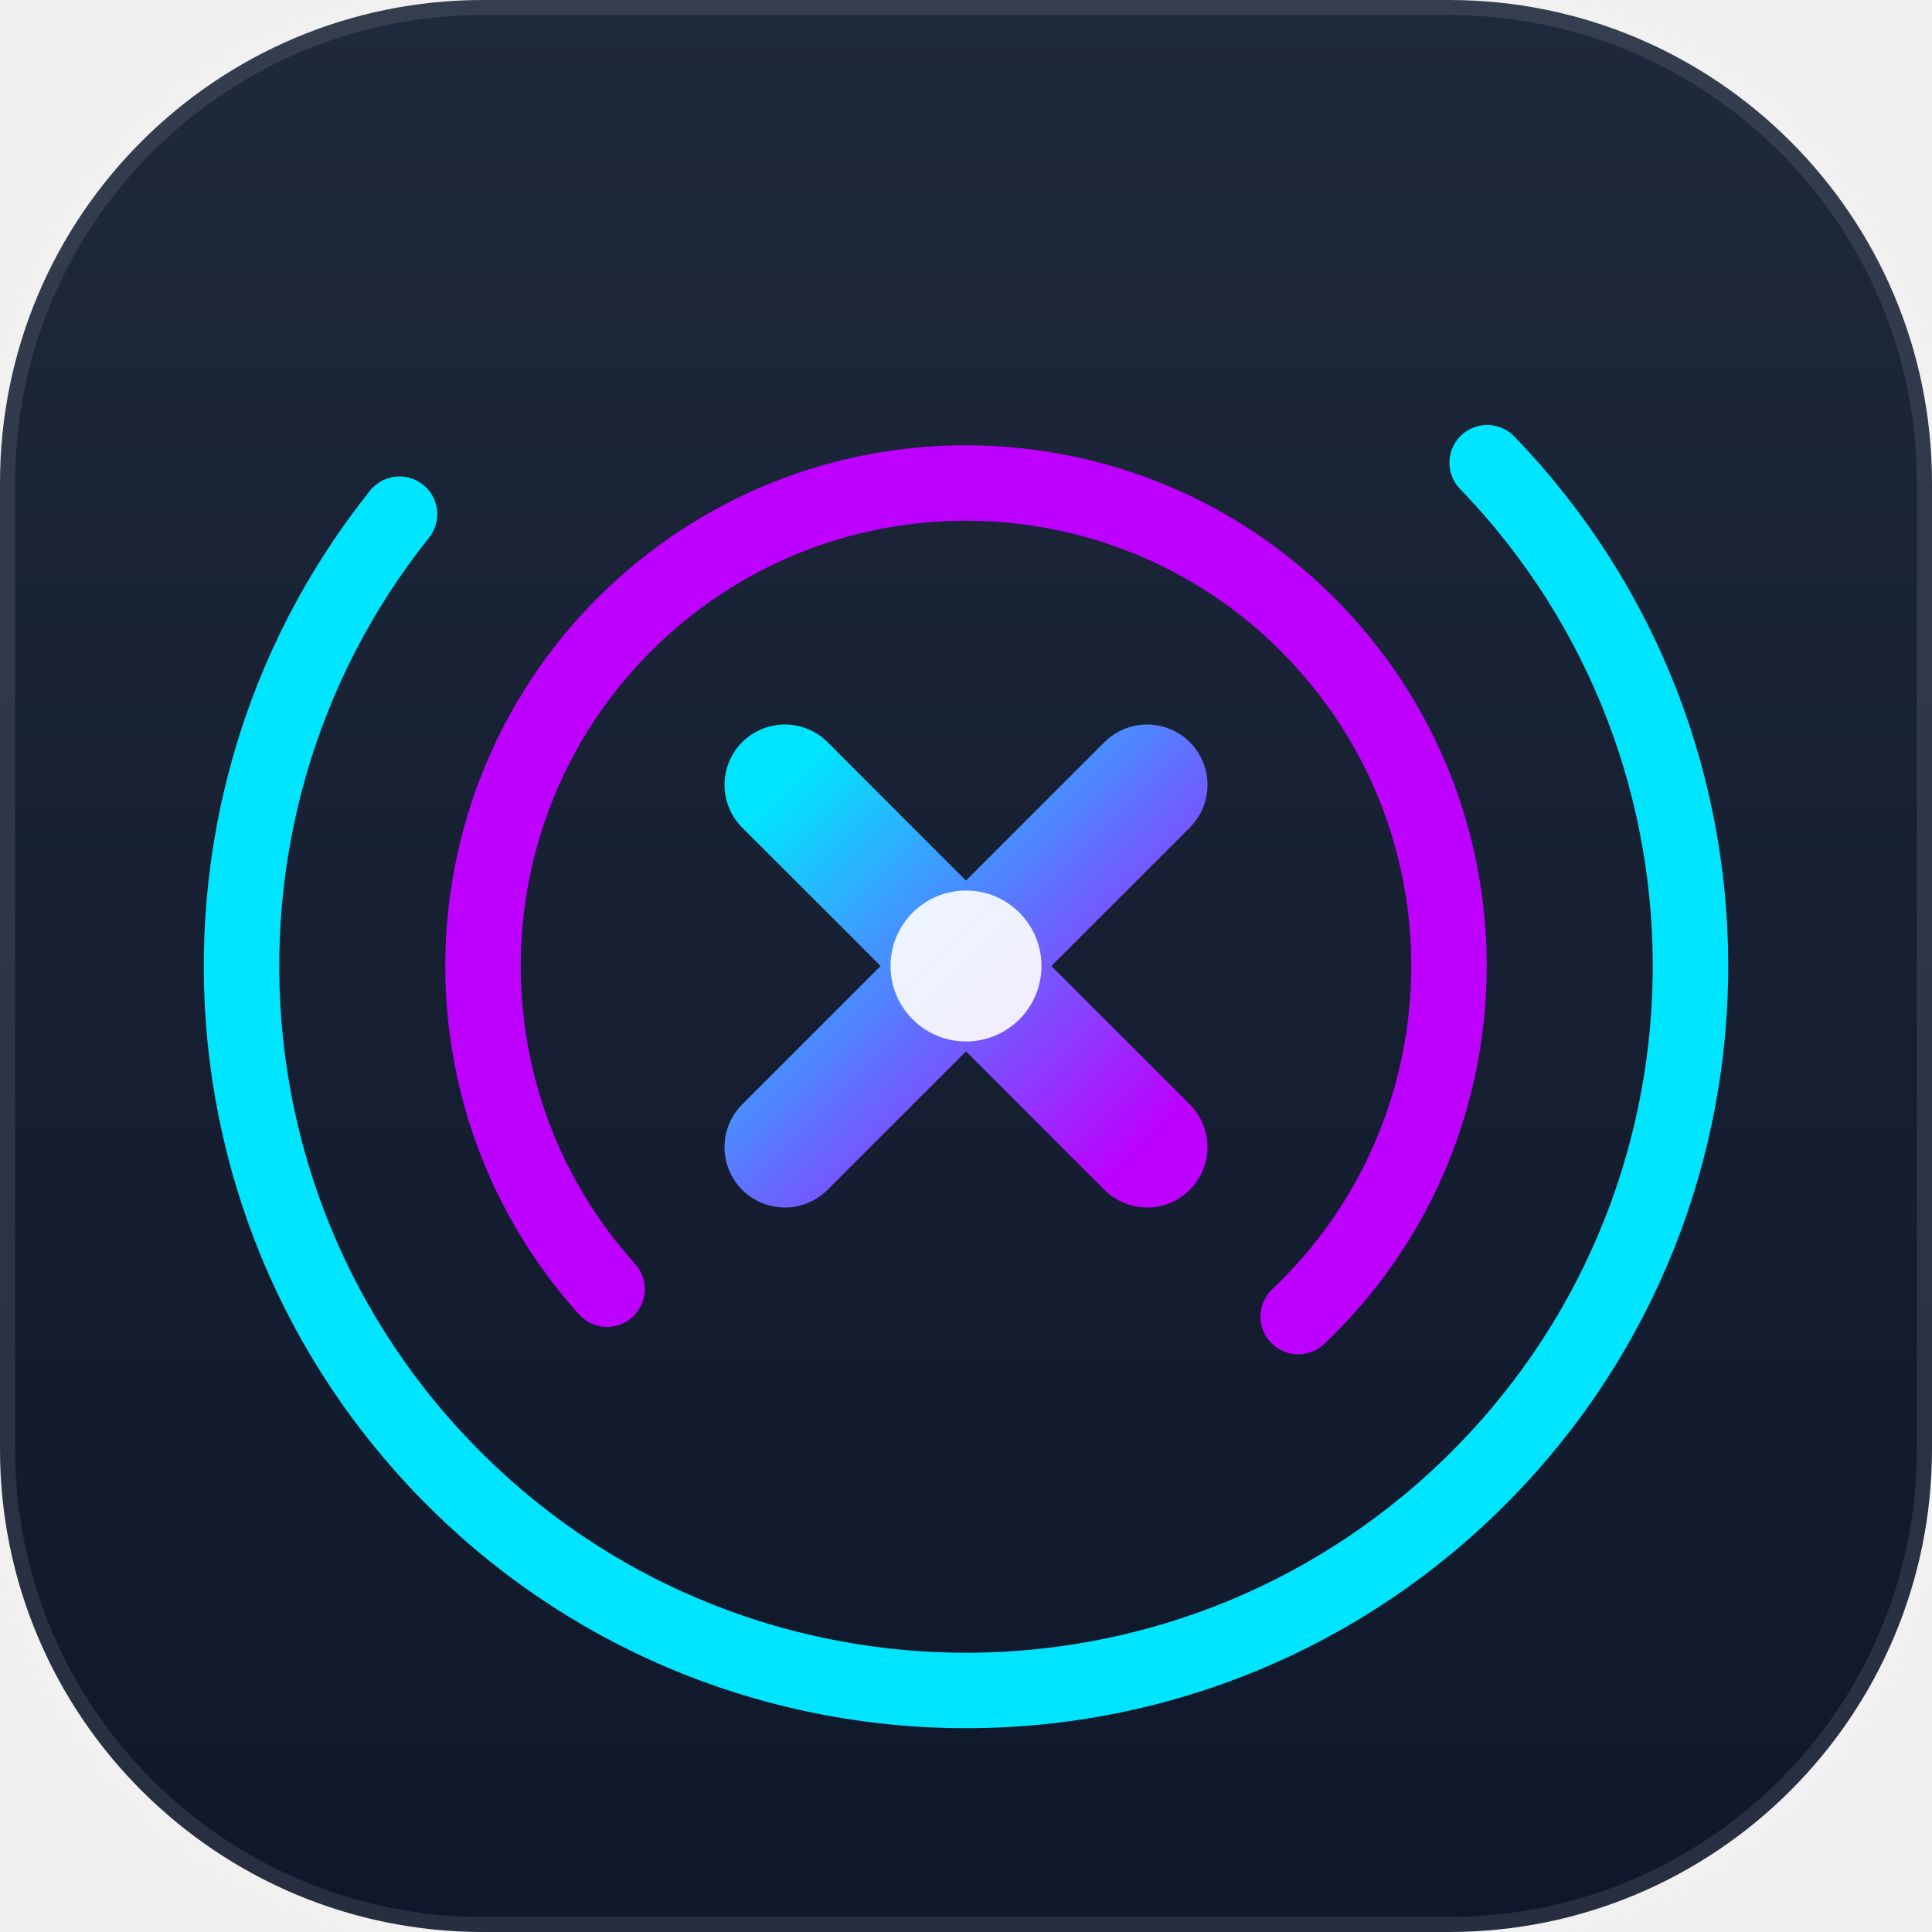
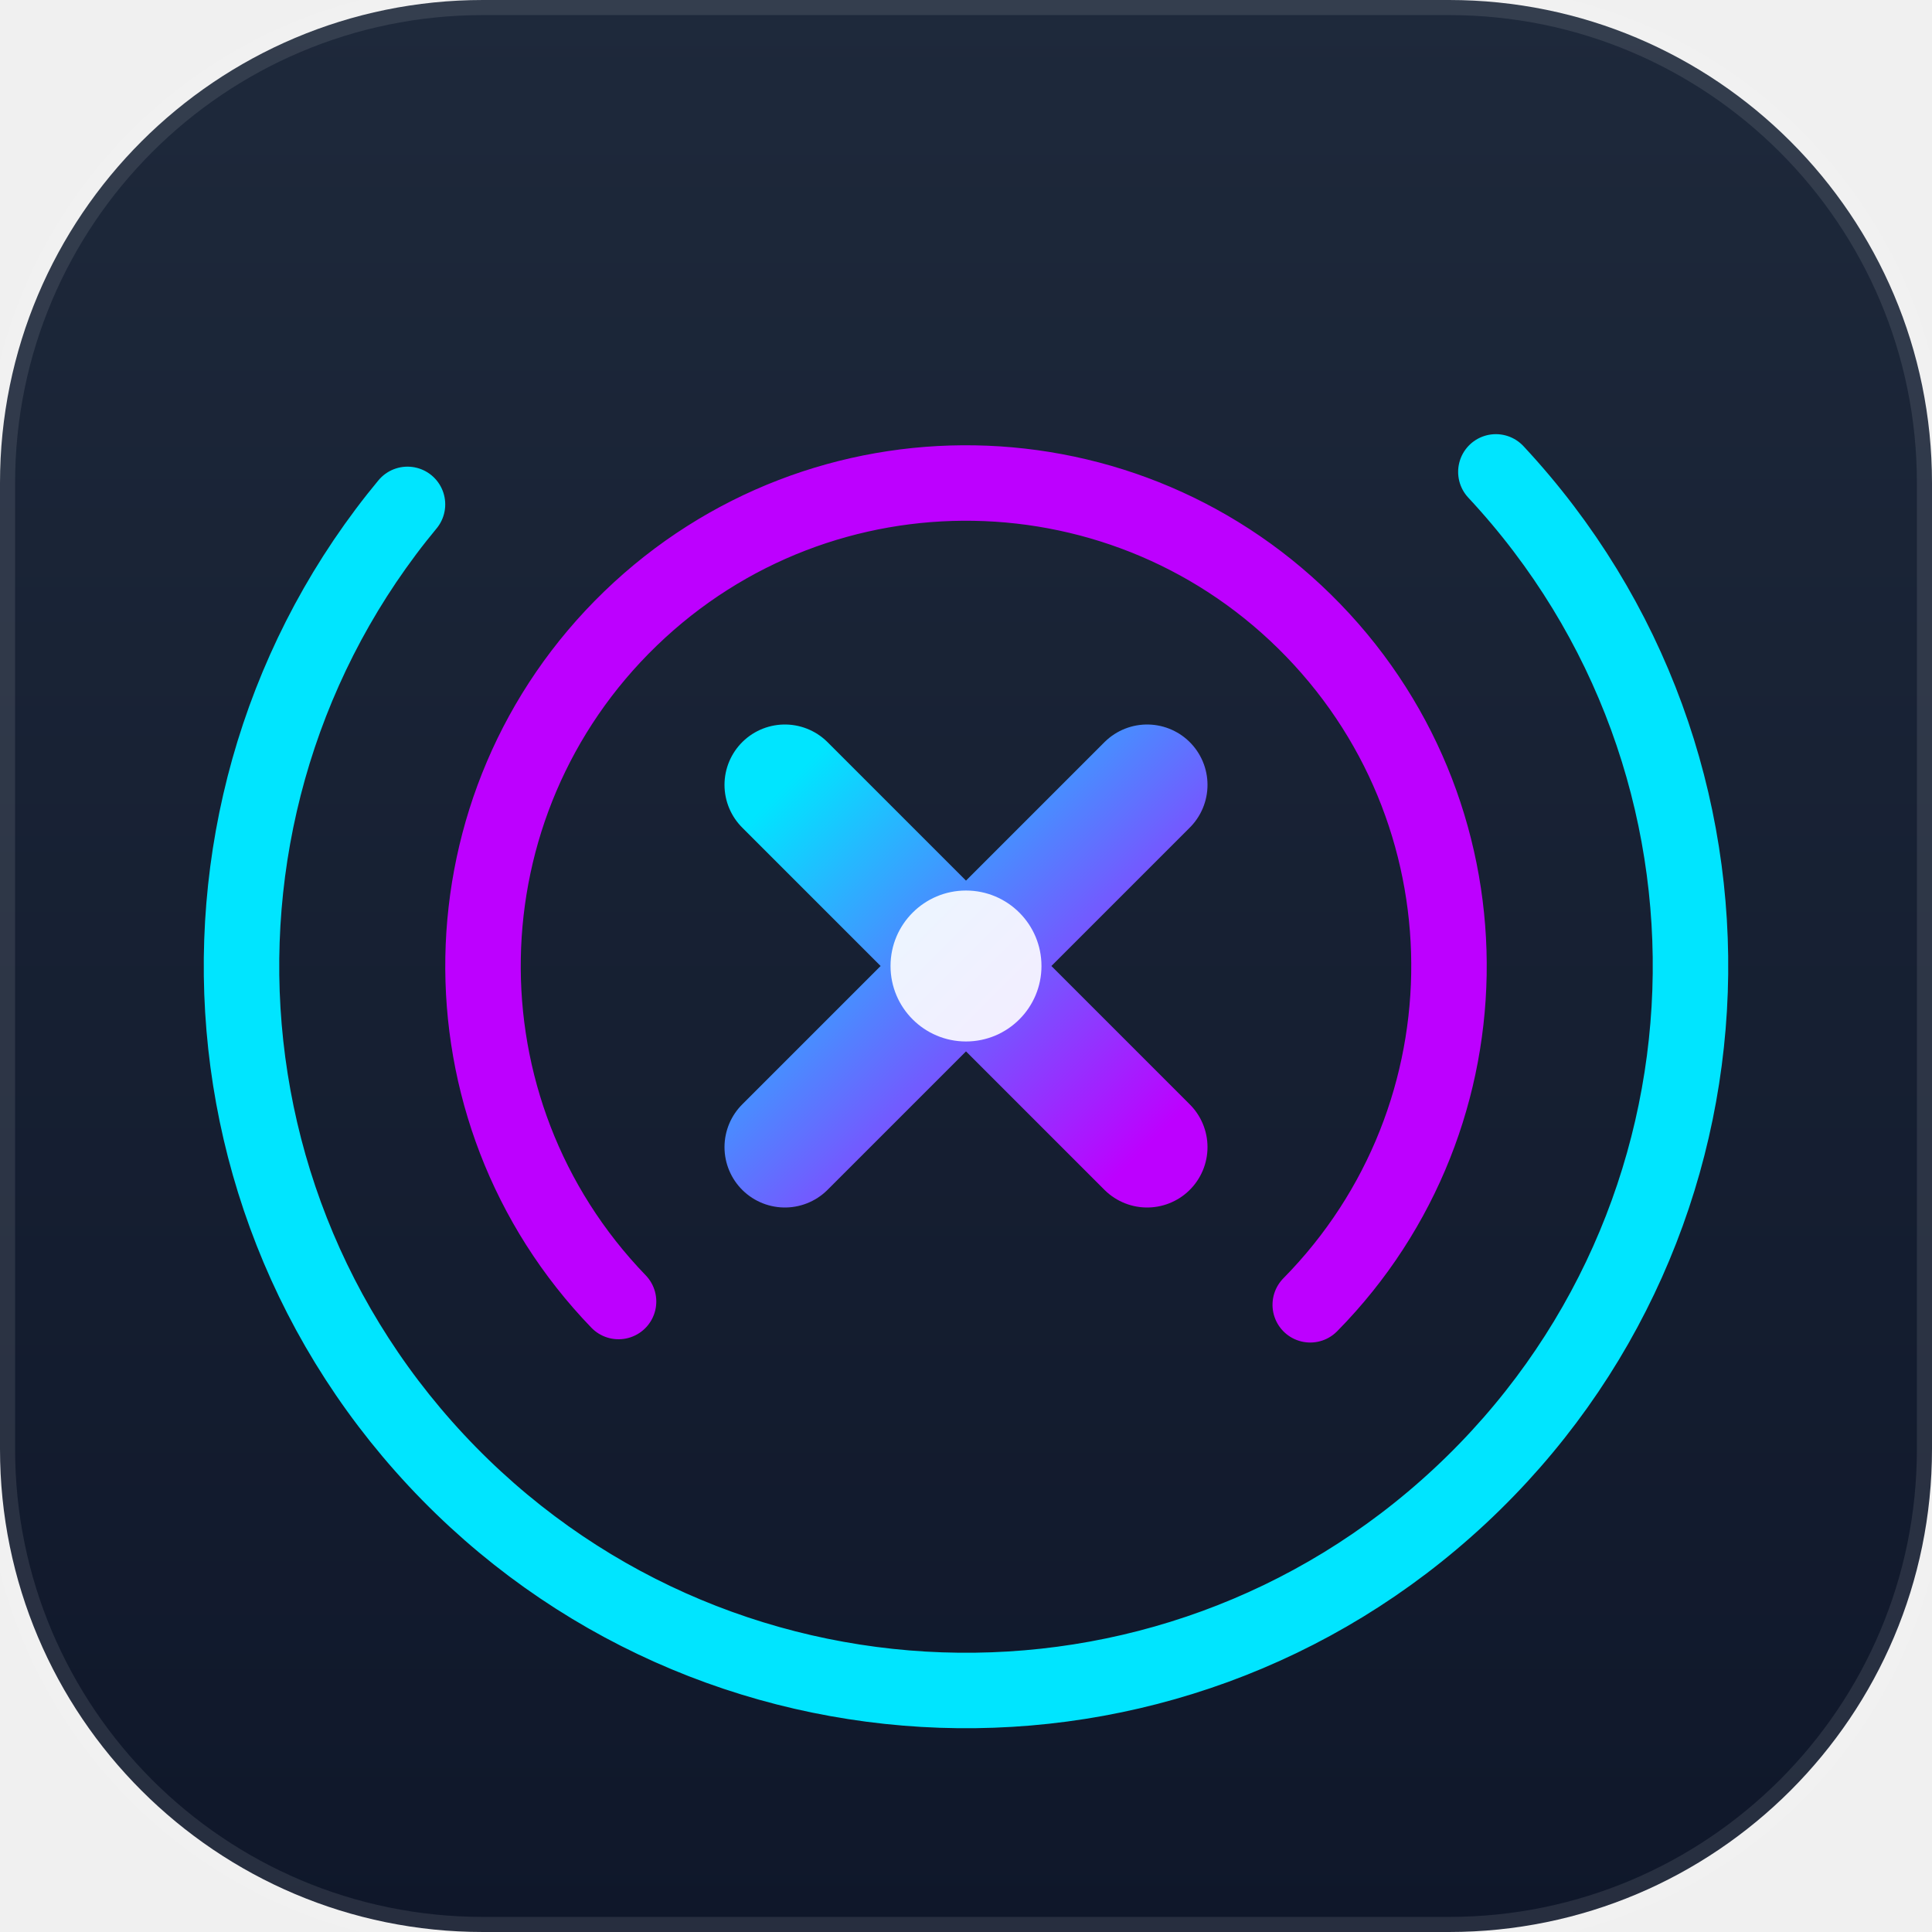
<svg xmlns="http://www.w3.org/2000/svg" width="64" height="64" viewBox="0 0 64 64">
  <defs>
    <linearGradient id="grad-nav" x1="0%" y1="0%" x2="100%" y2="100%">
      <stop offset="0%" style="stop-color:#00e5ff;stop-opacity:1" />
      <stop offset="100%" style="stop-color:#bd00ff;stop-opacity:1" />
    </linearGradient>
    <linearGradient id="grad-bg-icon" x1="0%" y1="0%" x2="0%" y2="100%">
      <stop offset="0%" style="stop-color:#1e293b;stop-opacity:1" />
      <stop offset="100%" style="stop-color:#0f172a;stop-opacity:1" />
    </linearGradient>
  </defs>
  <rect x="0" y="0" width="64" height="64" rx="16" fill="url(#grad-bg-icon)" stroke="rgba(255,255,255,0.1)" stroke-width="1" />
-   <circle cx="32" cy="32" r="24" stroke="#00e5ff" stroke-width="2.5" fill="none" stroke-dasharray="110 200" stroke-linecap="round" transform="rotate(316 32 32)" opacity="1" />
-   <circle cx="32" cy="32" r="16" stroke="#bd00ff" stroke-width="2.5" fill="none" stroke-dasharray="75 200" stroke-linecap="round" transform="rotate(138 32 32)" opacity="1" />
+   <circle cx="32" cy="32" r="24" stroke="#00e5ff" stroke-width="2.5" fill="none" stroke-dasharray="110 200" stroke-linecap="round" transform="rotate(317 32 32)" opacity="1" />
+   <circle cx="32" cy="32" r="16" stroke="#bd00ff" stroke-width="2.5" fill="none" stroke-dasharray="75 200" stroke-linecap="round" transform="rotate(136 32 32)" opacity="1" />
  <path d="M26 26 L38 38 M38 26 L26 38" stroke="url(#grad-nav)" stroke-width="4" stroke-linecap="round" fill="none" />
  <circle cx="32" cy="32" r="2.5" fill="white" opacity="0.9" />
</svg>
